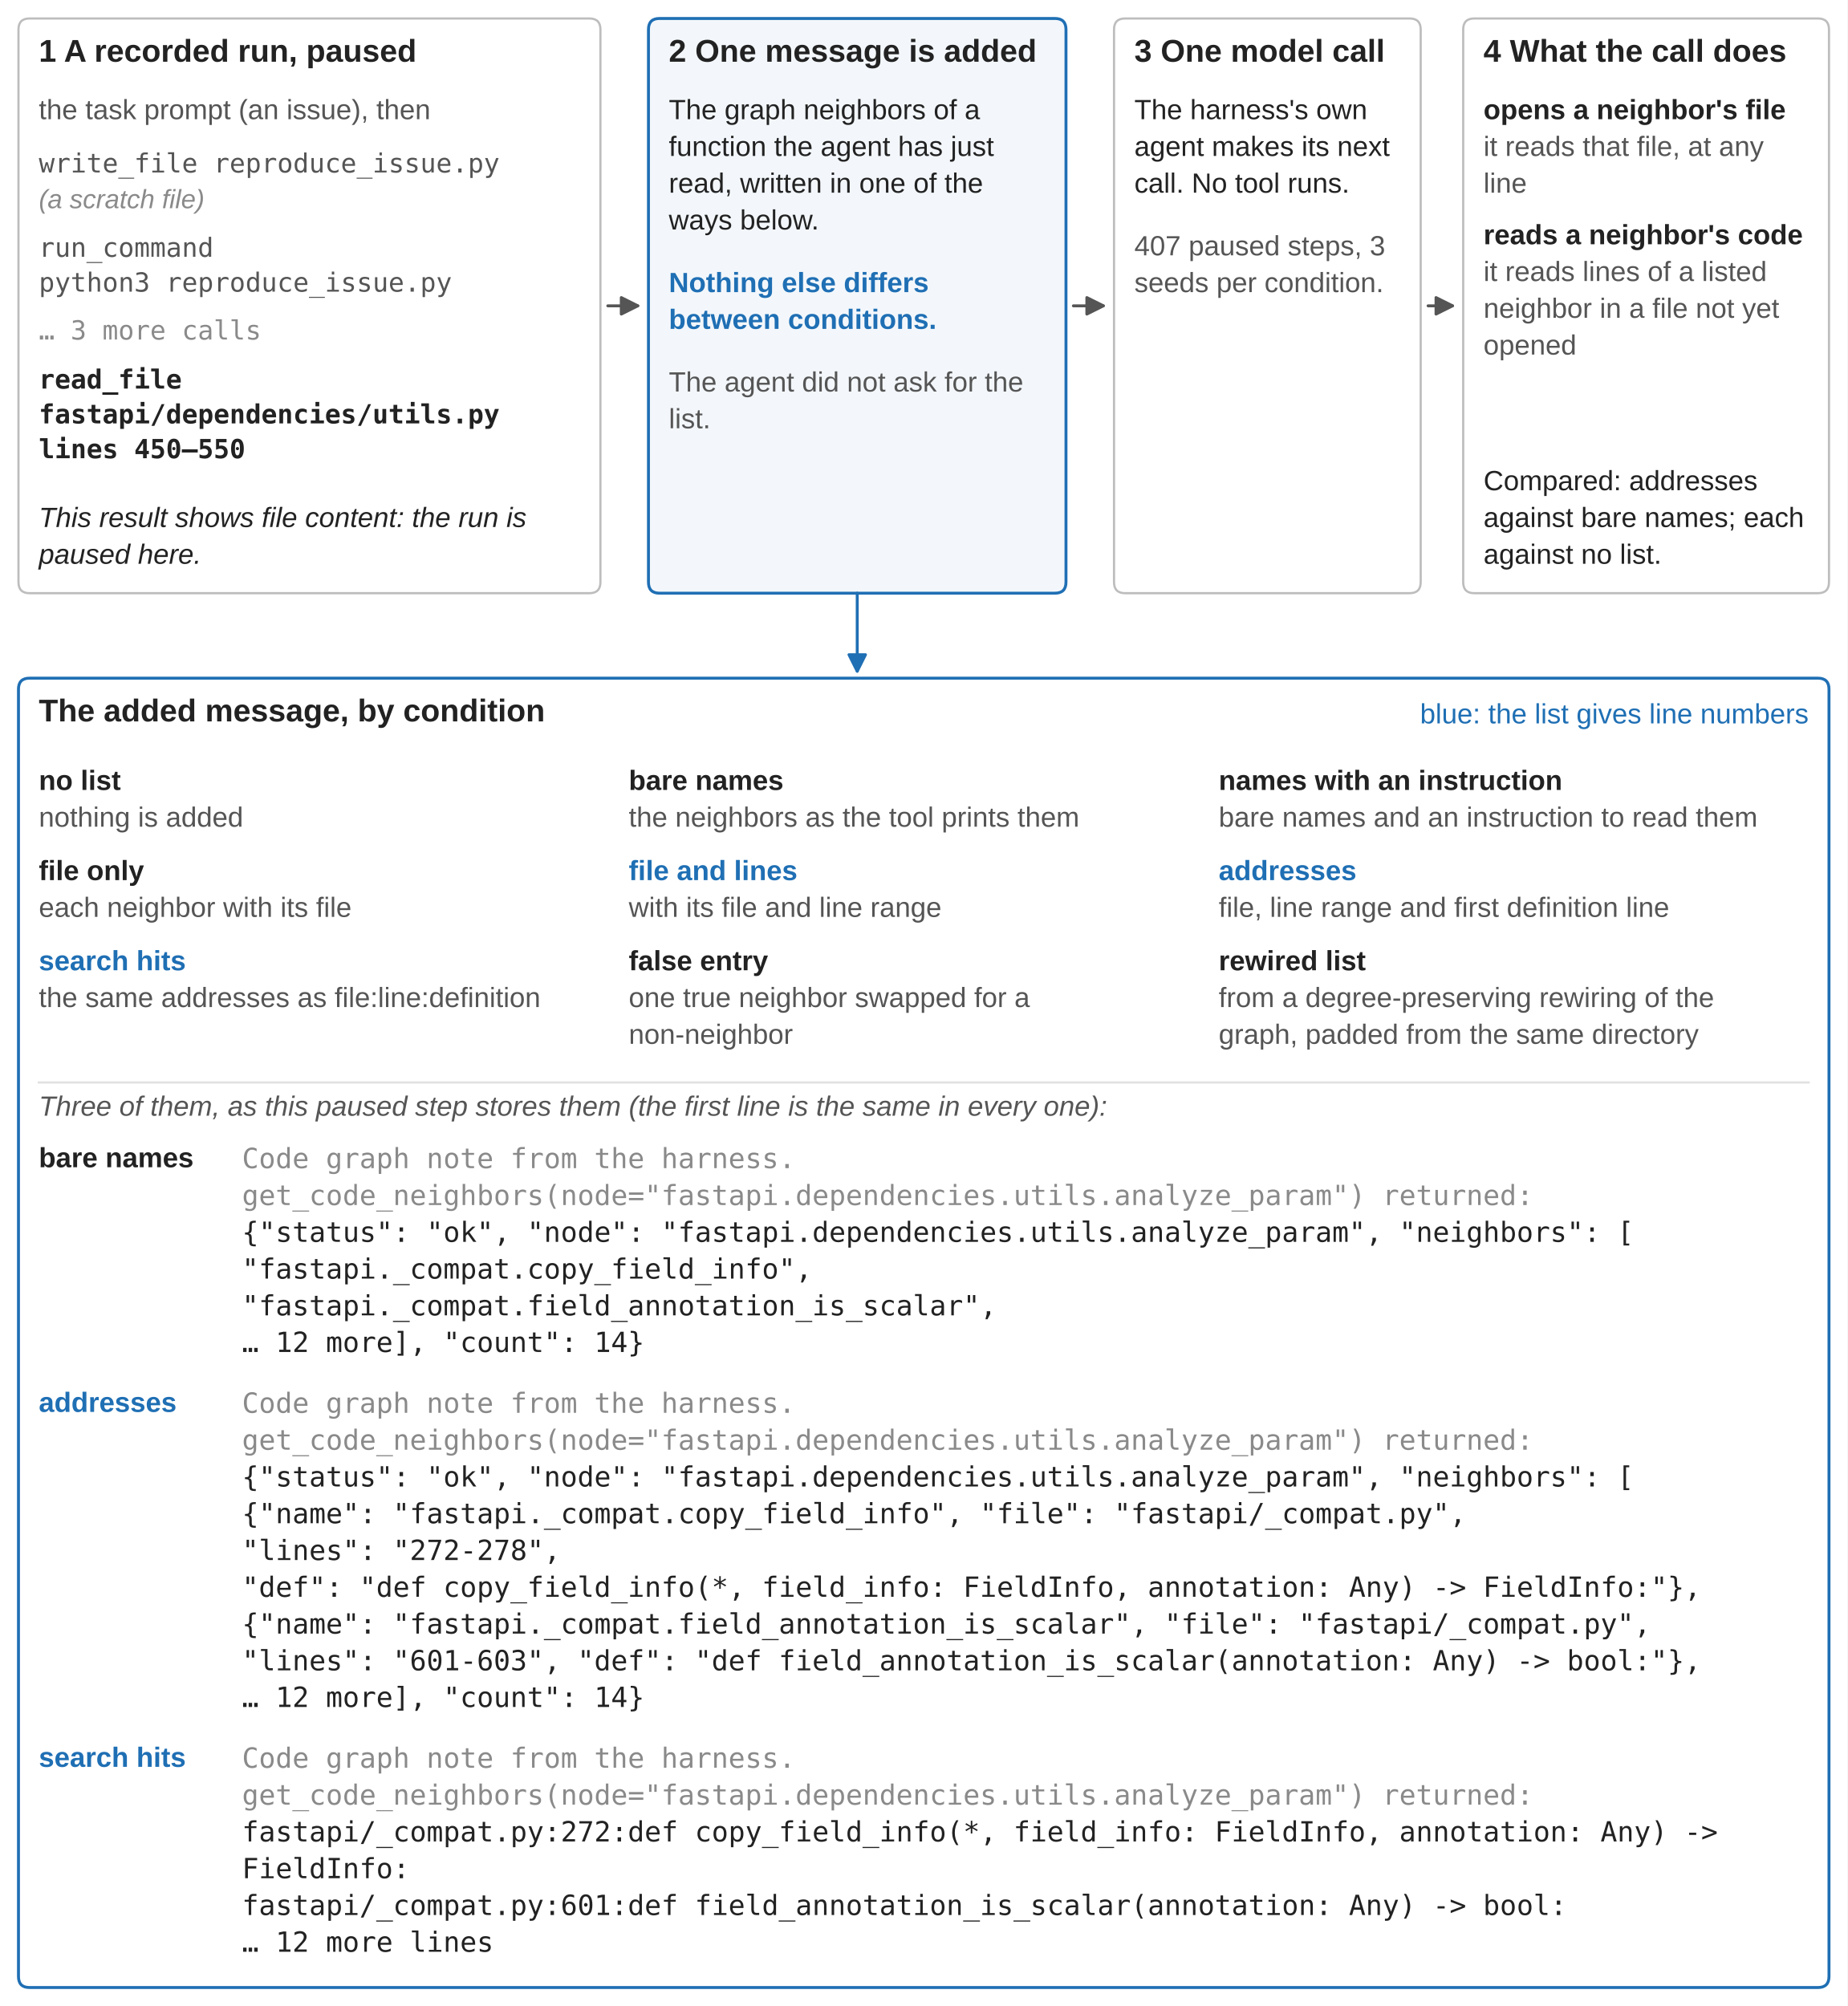
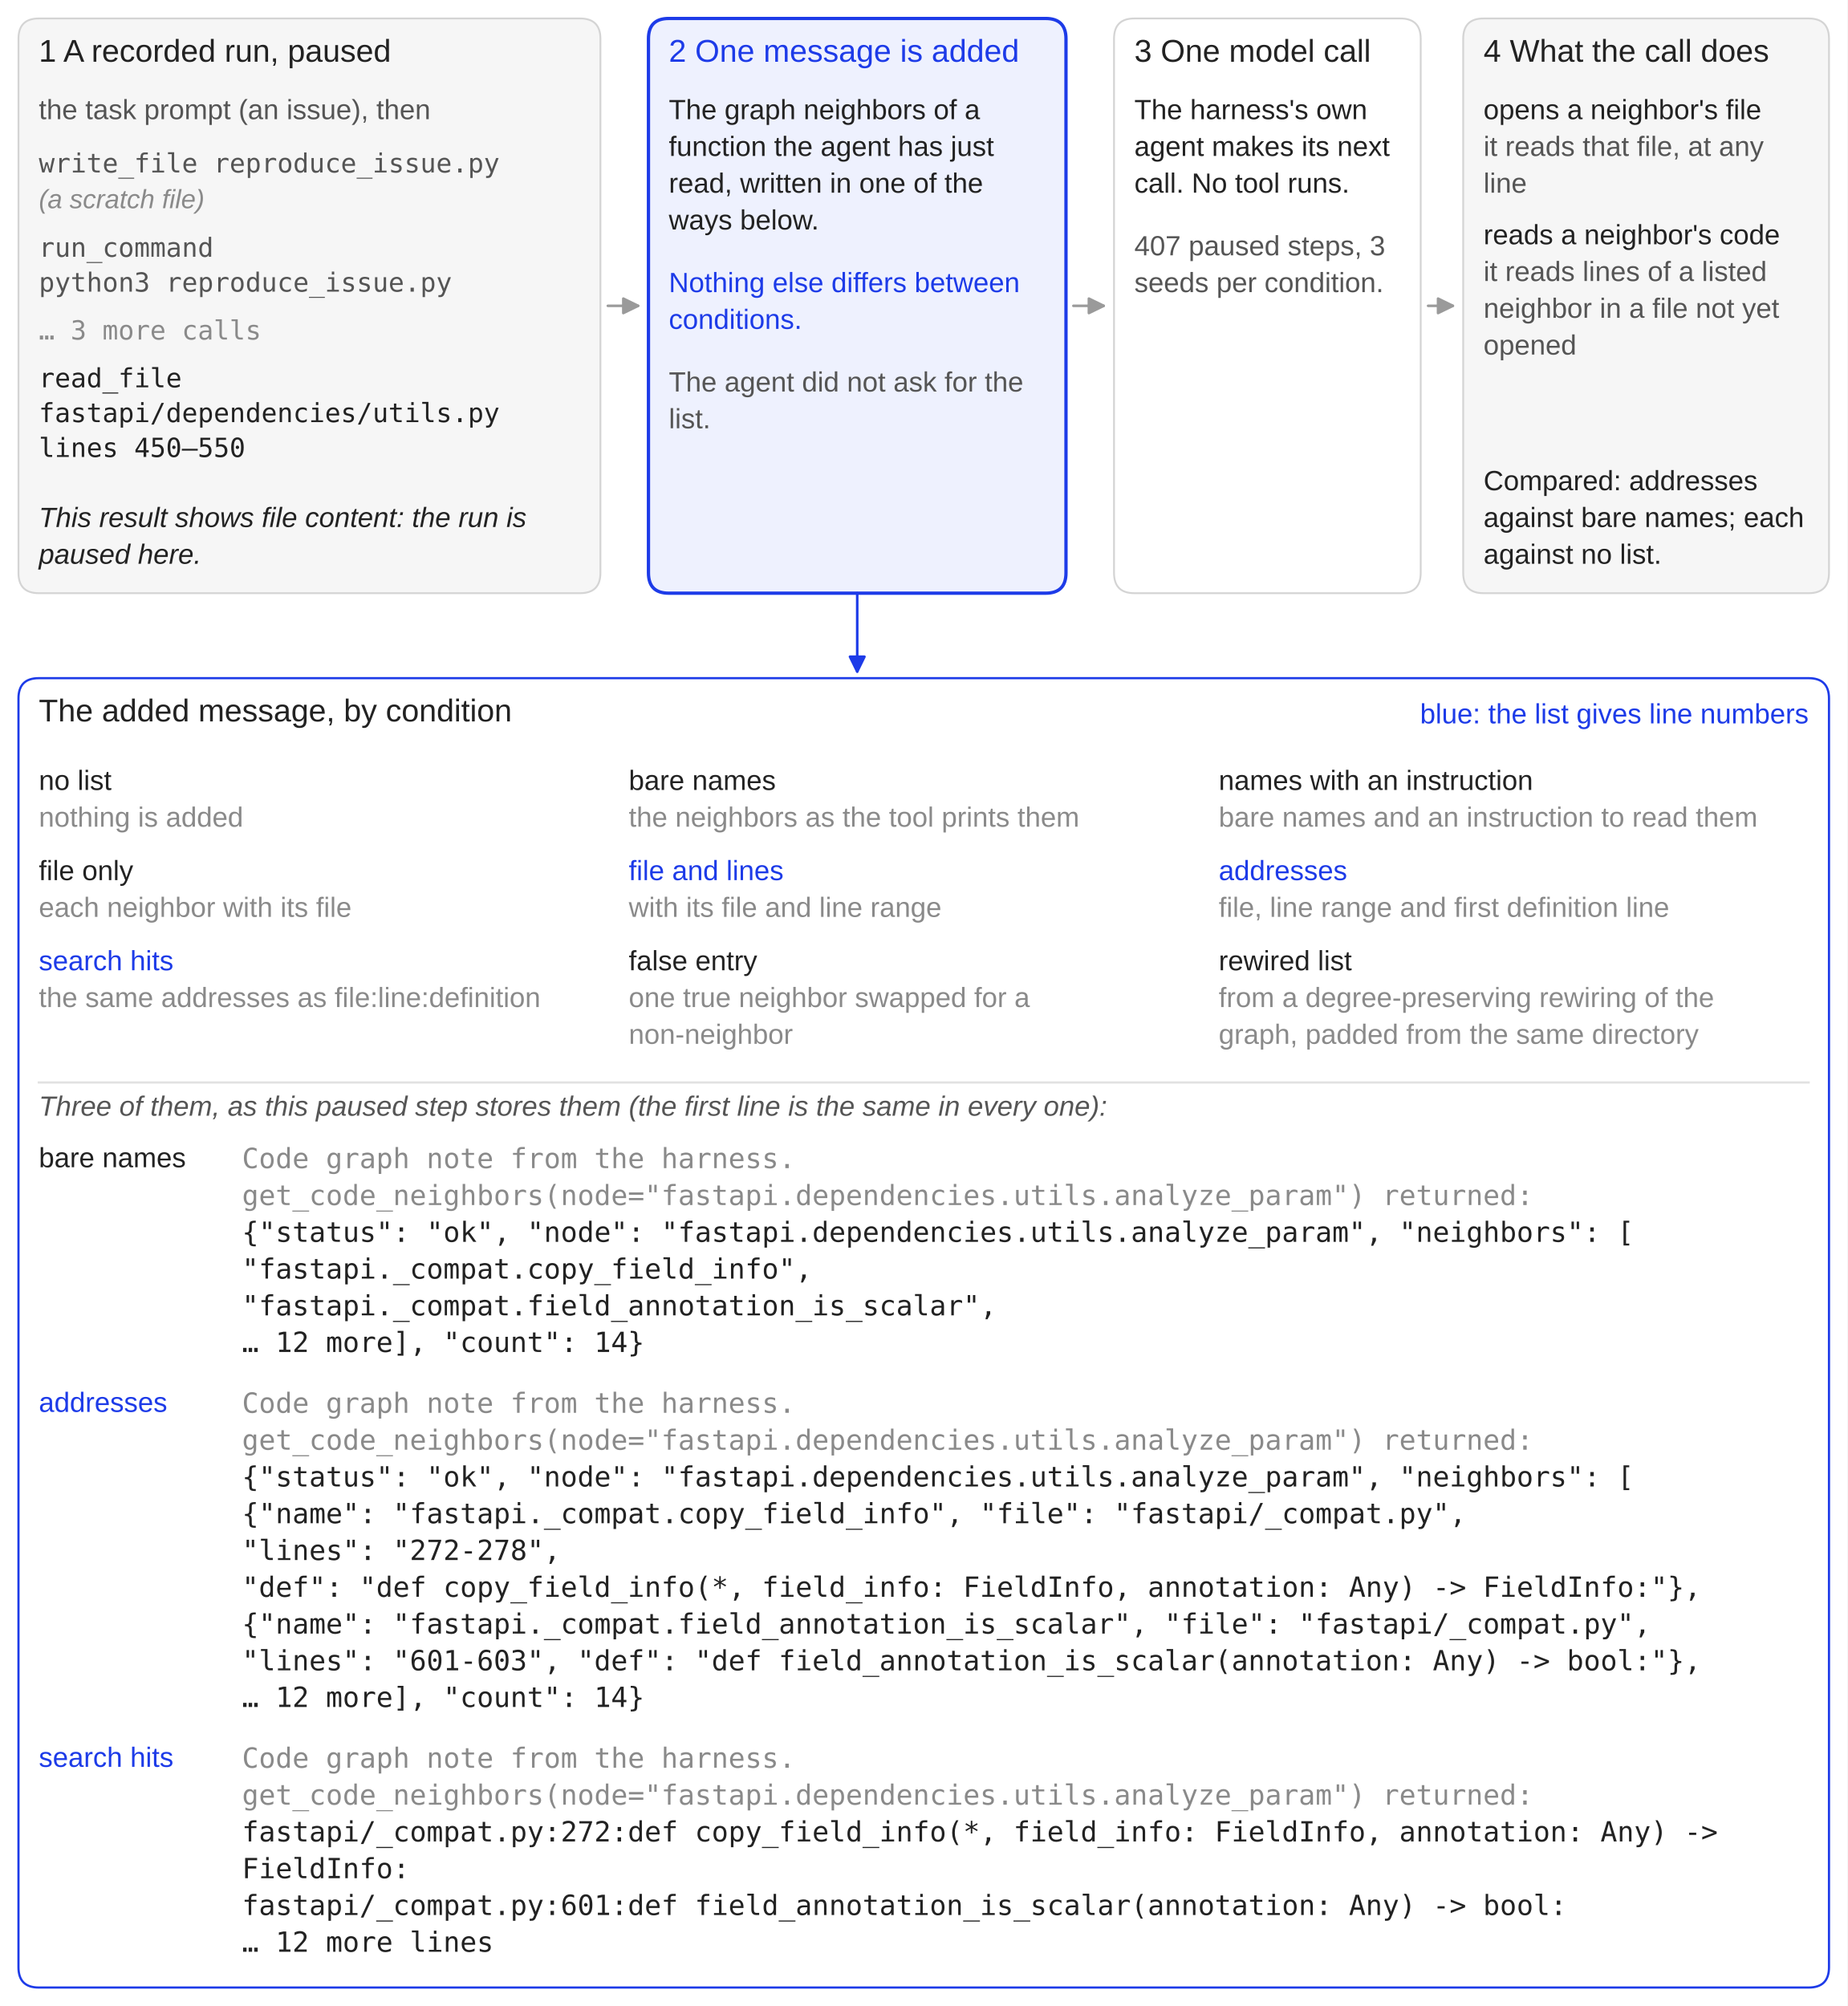
<svg xmlns="http://www.w3.org/2000/svg" width="504pt" height="547.272pt" viewBox="0 0 504 547.272" version="1.1">
  <defs>
    <style type="text/css">*{stroke-linejoin: round; stroke-linecap: butt}</style>
  </defs>
  <g id="figure_1">
    <g id="patch_1">
      <path d="M 0 547.272  L 504 547.272  L 504 0  L 0 0  z " style="fill: #ffffff" />
    </g>
    <g id="axes_1">
      <g id="patch_2">
-         <path d="M 8.064 161.832  L 160.776 161.832  Q 163.8 161.832 163.8 158.808  L 163.8 8.064  Q 163.8 5.04 160.776 5.04  L 8.064 5.04  Q 5.04 5.04 5.04 8.064  L 5.04 158.808  Q 5.04 161.832 8.064 161.832  z " clip-path="url(#p4cc545b911)" style="fill: #ffffff; stroke: #bdbdbd; stroke-width: 0.6; stroke-linejoin: miter" />
+         <path d="M 10.584 161.832  L 158.256 161.832  Q 163.8 161.832 163.8 156.288  L 163.8 10.584  Q 163.8 5.04 158.256 5.04  L 10.584 5.04  Q 5.04 5.04 5.04 10.584  L 5.04 156.288  Q 5.04 161.832 10.584 161.832  z " clip-path="url(#p31cc1e3686)" style="fill: #f6f6f6; stroke: #d4d4d4; stroke-width: 0.5; stroke-linejoin: miter" />
      </g>
      <g id="patch_3">
-         <path d="M 179.928 161.832  L 287.784 161.832  Q 290.808 161.832 290.808 158.808  L 290.808 8.064  Q 290.808 5.04 287.784 5.04  L 179.928 5.04  Q 176.904 5.04 176.904 8.064  L 176.904 158.808  Q 176.904 161.832 179.928 161.832  z " clip-path="url(#p4cc545b911)" style="fill: #f3f7fb; stroke: #1f6fb4; stroke-width: 0.8; stroke-linejoin: miter" />
+         <path d="M 182.448 161.832  L 285.264 161.832  Q 290.808 161.832 290.808 156.288  L 290.808 10.584  Q 290.808 5.04 285.264 5.04  L 182.448 5.04  Q 176.904 5.04 176.904 10.584  L 176.904 156.288  Q 176.904 161.832 182.448 161.832  z " clip-path="url(#p31cc1e3686)" style="fill: #eef1fe; stroke: #1d3be8; stroke-width: 0.9; stroke-linejoin: miter" />
      </g>
      <g id="patch_4">
-         <path d="M 306.936 161.832  L 384.552 161.832  Q 387.576 161.832 387.576 158.808  L 387.576 8.064  Q 387.576 5.04 384.552 5.04  L 306.936 5.04  Q 303.912 5.04 303.912 8.064  L 303.912 158.808  Q 303.912 161.832 306.936 161.832  z " clip-path="url(#p4cc545b911)" style="fill: #ffffff; stroke: #bdbdbd; stroke-width: 0.6; stroke-linejoin: miter" />
+         <path d="M 309.456 161.832  L 382.032 161.832  Q 387.576 161.832 387.576 156.288  L 387.576 10.584  Q 387.576 5.04 382.032 5.04  L 309.456 5.04  Q 303.912 5.04 303.912 10.584  L 303.912 156.288  Q 303.912 161.832 309.456 161.832  z " clip-path="url(#p31cc1e3686)" style="fill: #ffffff; stroke: #d4d4d4; stroke-width: 0.5; stroke-linejoin: miter" />
      </g>
      <g id="patch_5">
-         <path d="M 402.192 161.832  L 495.936 161.832  Q 498.96 161.832 498.96 158.808  L 498.96 8.064  Q 498.96 5.04 495.936 5.04  L 402.192 5.04  Q 399.168 5.04 399.168 8.064  L 399.168 158.808  Q 399.168 161.832 402.192 161.832  z " clip-path="url(#p4cc545b911)" style="fill: #ffffff; stroke: #bdbdbd; stroke-width: 0.6; stroke-linejoin: miter" />
+         <path d="M 404.712 161.832  L 493.416 161.832  Q 498.96 161.832 498.96 156.288  L 498.96 10.584  Q 498.96 5.04 493.416 5.04  L 404.712 5.04  Q 399.168 5.04 399.168 10.584  L 399.168 156.288  Q 399.168 161.832 404.712 161.832  z " clip-path="url(#p31cc1e3686)" style="fill: #f6f6f6; stroke: #d4d4d4; stroke-width: 0.5; stroke-linejoin: miter" />
      </g>
      <g id="patch_6">
-         <path d="M 8.064 542.232  L 495.936 542.232  Q 498.96 542.232 498.96 539.208  L 498.96 188.04  Q 498.96 185.016 495.936 185.016  L 8.064 185.016  Q 5.04 185.016 5.04 188.04  L 5.04 539.208  Q 5.04 542.232 8.064 542.232  z " clip-path="url(#p4cc545b911)" style="fill: #ffffff; stroke: #1f6fb4; stroke-width: 0.8; stroke-linejoin: miter" />
+         <path d="M 10.584 542.232  L 493.416 542.232  Q 498.96 542.232 498.96 536.688  L 498.96 190.56  Q 498.96 185.016 493.416 185.016  L 10.584 185.016  Q 5.04 185.016 5.04 190.56  L 5.04 536.688  Q 5.04 542.232 10.584 542.232  z " clip-path="url(#p31cc1e3686)" style="fill: #ffffff; stroke: #1d3be8; stroke-width: 0.6; stroke-linejoin: miter" />
      </g>
      <g id="line2d_1">
-         <path d="M 10.584 295.32  L 493.416 295.32  " clip-path="url(#p4cc545b911)" style="fill: none; stroke: #e1e1e1; stroke-width: 0.6; stroke-linecap: square" />
+         <path d="M 10.584 295.32  L 493.416 295.32  " clip-path="url(#p31cc1e3686)" style="fill: none; stroke: #e1e1e1; stroke-width: 0.6; stroke-linecap: square" />
      </g>
      <g id="text_1">
-         <text style="font-weight: 700; font-size: 8.6px; font-family: 'Arial', 'Helvetica', 'DejaVu Sans', sans-serif; text-anchor: start; fill: #222222" x="10.584" y="16.845" transform="rotate(-0 10.584 16.84503)">1  A recorded run, paused</text>
+         <text style="font-size: 8.6px; font-family: 'Arial', 'Helvetica', 'DejaVu Sans', sans-serif; text-anchor: start; fill: #222222" x="10.584" y="16.845" transform="rotate(-0 10.584 16.84503)">1  A recorded run, paused</text>
      </g>
      <g id="text_2">
        <text style="font-size: 7.6px; font-family: 'Arial', 'Helvetica', 'DejaVu Sans', sans-serif; text-anchor: start; fill: #555555" x="10.584" y="32.509" transform="rotate(-0 10.584 32.50901)">the task prompt (an issue), then</text>
      </g>
      <g id="text_3">
        <text style="font-size: 7.2px; font-family: 'DejaVu Sans Mono'; text-anchor: start; fill: #555555" x="10.584" y="47.053" transform="rotate(-0 10.584 47.05313)">write_file reproduce_issue.py</text>
      </g>
      <g id="text_4">
        <text style="font-style: italic; font-size: 7.2px; font-family: 'Arial', 'Helvetica', 'DejaVu Sans', sans-serif; text-anchor: start; fill: #8a8a8a" x="10.584" y="56.794" transform="rotate(-0 10.584 56.7938)">    (a scratch file)</text>
      </g>
      <g id="text_5">
        <text style="font-size: 7.2px; font-family: 'DejaVu Sans Mono'; text-anchor: start; fill: #555555" x="10.584" y="70.055" transform="rotate(-0 10.584 70.05487)">run_command</text>
      </g>
      <g id="text_6">
        <text style="font-size: 7.2px; font-family: 'DejaVu Sans Mono'; text-anchor: start; fill: #555555" x="10.584" y="79.559" transform="rotate(-0 10.584 79.55888)">  python3 reproduce_issue.py</text>
      </g>
      <g id="text_7">
        <text style="font-size: 7.2px; font-family: 'DejaVu Sans Mono'; text-anchor: start; fill: #8a8a8a" x="10.584" y="92.629" transform="rotate(-0 10.584 92.62913)">… 3 more calls</text>
      </g>
      <g id="text_8">
-         <text style="font-weight: 700; font-size: 7.2px; font-family: 'DejaVu Sans Mono'; text-anchor: start; fill: #222222" x="10.584" y="106.005" transform="rotate(-0 10.584 106.0054)">read_file</text>
+         <text style="font-size: 7.2px; font-family: 'DejaVu Sans Mono'; text-anchor: start; fill: #222222" x="10.584" y="105.661" transform="rotate(-0 10.584 105.6611)">read_file</text>
      </g>
      <g id="text_9">
-         <text style="font-weight: 700; font-size: 7.2px; font-family: 'DejaVu Sans Mono'; text-anchor: start; fill: #222222" x="10.584" y="115.509" transform="rotate(-0 10.584 115.5094)">  fastapi/dependencies/utils.py</text>
+         <text style="font-size: 7.2px; font-family: 'DejaVu Sans Mono'; text-anchor: start; fill: #222222" x="10.584" y="115.165" transform="rotate(-0 10.584 115.1651)">  fastapi/dependencies/utils.py</text>
      </g>
      <g id="text_10">
-         <text style="font-weight: 700; font-size: 7.2px; font-family: 'DejaVu Sans Mono'; text-anchor: start; fill: #222222" x="10.584" y="125.013" transform="rotate(-0 10.584 125.0134)">  lines 450–550</text>
+         <text style="font-size: 7.2px; font-family: 'DejaVu Sans Mono'; text-anchor: start; fill: #222222" x="10.584" y="124.669" transform="rotate(-0 10.584 124.6691)">  lines 450–550</text>
      </g>
      <g id="text_11">
        <text style="font-style: italic; font-size: 7.6px; font-family: 'Arial', 'Helvetica', 'DejaVu Sans', sans-serif; text-anchor: start; fill: #222222" x="10.584" y="143.773" transform="rotate(-0 10.584 143.773)">This result shows file content: the run is</text>
      </g>
      <g id="text_12">
        <text style="font-style: italic; font-size: 7.6px; font-family: 'Arial', 'Helvetica', 'DejaVu Sans', sans-serif; text-anchor: start; fill: #222222" x="10.584" y="153.805" transform="rotate(-0 10.584 153.805)">paused here.</text>
      </g>
      <g id="text_13">
-         <text style="font-weight: 700; font-size: 8.6px; font-family: 'Arial', 'Helvetica', 'DejaVu Sans', sans-serif; text-anchor: start; fill: #222222" x="182.448" y="16.845" transform="rotate(-0 182.448 16.84503)">2  One message is added</text>
+         <text style="font-size: 8.6px; font-family: 'Arial', 'Helvetica', 'DejaVu Sans', sans-serif; text-anchor: start; fill: #1d3be8" x="182.448" y="16.85" transform="rotate(-0 182.448 16.84991)">2  One message is added</text>
      </g>
      <g id="text_14">
        <text style="font-size: 7.6px; font-family: 'Arial', 'Helvetica', 'DejaVu Sans', sans-serif; text-anchor: start; fill: #222222" x="182.448" y="32.509" transform="rotate(-0 182.448 32.50901)">The graph neighbors of a</text>
      </g>
      <g id="text_15">
        <text style="font-size: 7.6px; font-family: 'Arial', 'Helvetica', 'DejaVu Sans', sans-serif; text-anchor: start; fill: #222222" x="182.448" y="42.541" transform="rotate(-0 182.448 42.54101)">function the agent has just</text>
      </g>
      <g id="text_16">
        <text style="font-size: 7.6px; font-family: 'Arial', 'Helvetica', 'DejaVu Sans', sans-serif; text-anchor: start; fill: #222222" x="182.448" y="52.573" transform="rotate(-0 182.448 52.57301)">read, written in one of the</text>
      </g>
      <g id="text_17">
        <text style="font-size: 7.6px; font-family: 'Arial', 'Helvetica', 'DejaVu Sans', sans-serif; text-anchor: start; fill: #222222" x="182.448" y="62.605" transform="rotate(-0 182.448 62.60501)">ways below.</text>
      </g>
      <g id="text_18">
-         <text style="font-weight: 700; font-size: 7.6px; font-family: 'Arial', 'Helvetica', 'DejaVu Sans', sans-serif; text-anchor: start; fill: #1f6fb4" x="182.448" y="79.693" transform="rotate(-0 182.448 79.69301)">Nothing else differs</text>
+         <text style="font-size: 7.6px; font-family: 'Arial', 'Helvetica', 'DejaVu Sans', sans-serif; text-anchor: start; fill: #1d3be8" x="182.448" y="79.693" transform="rotate(-0 182.448 79.69301)">Nothing else differs between</text>
      </g>
      <g id="text_19">
-         <text style="font-weight: 700; font-size: 7.6px; font-family: 'Arial', 'Helvetica', 'DejaVu Sans', sans-serif; text-anchor: start; fill: #1f6fb4" x="182.448" y="89.725" transform="rotate(-0 182.448 89.72501)">between conditions.</text>
+         <text style="font-size: 7.6px; font-family: 'Arial', 'Helvetica', 'DejaVu Sans', sans-serif; text-anchor: start; fill: #1d3be8" x="182.448" y="89.725" transform="rotate(-0 182.448 89.72501)">conditions.</text>
      </g>
      <g id="text_20">
        <text style="font-size: 7.6px; font-family: 'Arial', 'Helvetica', 'DejaVu Sans', sans-serif; text-anchor: start; fill: #555555" x="182.448" y="106.813" transform="rotate(-0 182.448 106.813)">The agent did not ask for the</text>
      </g>
      <g id="text_21">
        <text style="font-size: 7.6px; font-family: 'Arial', 'Helvetica', 'DejaVu Sans', sans-serif; text-anchor: start; fill: #555555" x="182.448" y="116.845" transform="rotate(-0 182.448 116.845)">list.</text>
      </g>
      <g id="text_22">
-         <text style="font-weight: 700; font-size: 8.6px; font-family: 'Arial', 'Helvetica', 'DejaVu Sans', sans-serif; text-anchor: start; fill: #222222" x="309.456" y="16.845" transform="rotate(-0 309.456 16.84503)">3  One model call</text>
+         <text style="font-size: 8.6px; font-family: 'Arial', 'Helvetica', 'DejaVu Sans', sans-serif; text-anchor: start; fill: #222222" x="309.456" y="16.85" transform="rotate(-0 309.456 16.84991)">3  One model call</text>
      </g>
      <g id="text_23">
        <text style="font-size: 7.6px; font-family: 'Arial', 'Helvetica', 'DejaVu Sans', sans-serif; text-anchor: start; fill: #222222" x="309.456" y="32.509" transform="rotate(-0 309.456 32.50901)">The harness's own</text>
      </g>
      <g id="text_24">
        <text style="font-size: 7.6px; font-family: 'Arial', 'Helvetica', 'DejaVu Sans', sans-serif; text-anchor: start; fill: #222222" x="309.456" y="42.541" transform="rotate(-0 309.456 42.54101)">agent makes its next</text>
      </g>
      <g id="text_25">
        <text style="font-size: 7.6px; font-family: 'Arial', 'Helvetica', 'DejaVu Sans', sans-serif; text-anchor: start; fill: #222222" x="309.456" y="52.573" transform="rotate(-0 309.456 52.57301)">call. No tool runs.</text>
      </g>
      <g id="text_26">
        <text style="font-size: 7.6px; font-family: 'Arial', 'Helvetica', 'DejaVu Sans', sans-serif; text-anchor: start; fill: #555555" x="309.456" y="69.661" transform="rotate(-0 309.456 69.66101)">407 paused steps, 3</text>
      </g>
      <g id="text_27">
        <text style="font-size: 7.6px; font-family: 'Arial', 'Helvetica', 'DejaVu Sans', sans-serif; text-anchor: start; fill: #555555" x="309.456" y="79.693" transform="rotate(-0 309.456 79.69301)">seeds per condition.</text>
      </g>
      <g id="text_28">
-         <text style="font-weight: 700; font-size: 8.6px; font-family: 'Arial', 'Helvetica', 'DejaVu Sans', sans-serif; text-anchor: start; fill: #222222" x="404.712" y="16.845" transform="rotate(-0 404.712 16.84503)">4  What the call does</text>
+         <text style="font-size: 8.6px; font-family: 'Arial', 'Helvetica', 'DejaVu Sans', sans-serif; text-anchor: start; fill: #222222" x="404.712" y="16.845" transform="rotate(-0 404.712 16.84503)">4  What the call does</text>
      </g>
      <g id="text_29">
-         <text style="font-weight: 700; font-size: 7.6px; font-family: 'Arial', 'Helvetica', 'DejaVu Sans', sans-serif; text-anchor: start; fill: #222222" x="404.712" y="32.509" transform="rotate(-0 404.712 32.50901)">opens a neighbor's file</text>
+         <text style="font-size: 7.6px; font-family: 'Arial', 'Helvetica', 'DejaVu Sans', sans-serif; text-anchor: start; fill: #222222" x="404.712" y="32.509" transform="rotate(-0 404.712 32.50901)">opens a neighbor's file</text>
      </g>
      <g id="text_30">
        <text style="font-size: 7.6px; font-family: 'Arial', 'Helvetica', 'DejaVu Sans', sans-serif; text-anchor: start; fill: #555555" x="404.712" y="42.541" transform="rotate(-0 404.712 42.54101)">it reads that file, at any</text>
      </g>
      <g id="text_31">
        <text style="font-size: 7.6px; font-family: 'Arial', 'Helvetica', 'DejaVu Sans', sans-serif; text-anchor: start; fill: #555555" x="404.712" y="52.573" transform="rotate(-0 404.712 52.57301)">line</text>
      </g>
      <g id="text_32">
-         <text style="font-weight: 700; font-size: 7.6px; font-family: 'Arial', 'Helvetica', 'DejaVu Sans', sans-serif; text-anchor: start; fill: #222222" x="404.712" y="66.637" transform="rotate(-0 404.712 66.63701)">reads a neighbor's code</text>
+         <text style="font-size: 7.6px; font-family: 'Arial', 'Helvetica', 'DejaVu Sans', sans-serif; text-anchor: start; fill: #222222" x="404.712" y="66.637" transform="rotate(-0 404.712 66.63701)">reads a neighbor's code</text>
      </g>
      <g id="text_33">
        <text style="font-size: 7.6px; font-family: 'Arial', 'Helvetica', 'DejaVu Sans', sans-serif; text-anchor: start; fill: #555555" x="404.712" y="76.669" transform="rotate(-0 404.712 76.66901)">it reads lines of a listed</text>
      </g>
      <g id="text_34">
        <text style="font-size: 7.6px; font-family: 'Arial', 'Helvetica', 'DejaVu Sans', sans-serif; text-anchor: start; fill: #555555" x="404.712" y="86.701" transform="rotate(-0 404.712 86.70101)">neighbor in a file not yet</text>
      </g>
      <g id="text_35">
        <text style="font-size: 7.6px; font-family: 'Arial', 'Helvetica', 'DejaVu Sans', sans-serif; text-anchor: start; fill: #555555" x="404.712" y="96.733" transform="rotate(-0 404.712 96.73301)">opened</text>
      </g>
      <g id="text_36">
        <text style="font-size: 7.6px; font-family: 'Arial', 'Helvetica', 'DejaVu Sans', sans-serif; text-anchor: start; fill: #222222" x="404.712" y="133.741" transform="rotate(-0 404.712 133.741)">Compared: addresses</text>
      </g>
      <g id="text_37">
        <text style="font-size: 7.6px; font-family: 'Arial', 'Helvetica', 'DejaVu Sans', sans-serif; text-anchor: start; fill: #222222" x="404.712" y="143.773" transform="rotate(-0 404.712 143.773)">against bare names; each</text>
      </g>
      <g id="text_38">
        <text style="font-size: 7.6px; font-family: 'Arial', 'Helvetica', 'DejaVu Sans', sans-serif; text-anchor: start; fill: #222222" x="404.712" y="153.805" transform="rotate(-0 404.712 153.805)">against no list.</text>
      </g>
      <g id="patch_7">
-         <path d="M 165.816 83.436  Q 170.352 83.436 173.994 83.436  " style="fill: none; stroke: #555555; stroke-width: 0.8; stroke-linecap: round" />
-         <path d="M 169.494 81.186  L 173.994 83.436  L 169.494 85.686  z " style="fill: #555555; stroke: #555555; stroke-width: 0.8; stroke-linecap: round" />
+         <path d="M 165.816 83.436  Q 170.352 83.436 174.091 83.436  " style="fill: none; stroke: #9a9a9a; stroke-width: 0.7; stroke-linecap: round" />
+         <path d="M 170.041 81.456  L 174.091 83.436  L 170.041 85.416  z " style="fill: #9a9a9a; stroke: #9a9a9a; stroke-width: 0.7; stroke-linecap: round" />
      </g>
      <g id="patch_8">
-         <path d="M 292.824 83.436  Q 297.36 83.436 301.002 83.436  " style="fill: none; stroke: #555555; stroke-width: 0.8; stroke-linecap: round" />
-         <path d="M 296.502 81.186  L 301.002 83.436  L 296.502 85.686  z " style="fill: #555555; stroke: #555555; stroke-width: 0.8; stroke-linecap: round" />
+         <path d="M 292.824 83.436  Q 297.36 83.436 301.099 83.436  " style="fill: none; stroke: #9a9a9a; stroke-width: 0.7; stroke-linecap: round" />
+         <path d="M 297.049 81.456  L 301.099 83.436  L 297.049 85.416  z " style="fill: #9a9a9a; stroke: #9a9a9a; stroke-width: 0.7; stroke-linecap: round" />
      </g>
      <g id="patch_9">
-         <path d="M 389.592 83.436  Q 393.372 83.436 396.258 83.436  " style="fill: none; stroke: #555555; stroke-width: 0.8; stroke-linecap: round" />
-         <path d="M 391.758 81.186  L 396.258 83.436  L 391.758 85.686  z " style="fill: #555555; stroke: #555555; stroke-width: 0.8; stroke-linecap: round" />
+         <path d="M 389.592 83.436  Q 393.372 83.436 396.355 83.436  " style="fill: none; stroke: #9a9a9a; stroke-width: 0.7; stroke-linecap: round" />
+         <path d="M 392.305 81.456  L 396.355 83.436  L 392.305 85.416  z " style="fill: #9a9a9a; stroke: #9a9a9a; stroke-width: 0.7; stroke-linecap: round" />
      </g>
      <g id="patch_10">
-         <path d="M 233.856 161.832  Q 233.856 172.92 233.856 183.114  " style="fill: none; stroke: #1f6fb4; stroke-width: 0.8; stroke-linecap: round" />
-         <path d="M 236.106 178.614  L 233.856 183.114  L 231.606 178.614  z " style="fill: #1f6fb4; stroke: #1f6fb4; stroke-width: 0.8; stroke-linecap: round" />
+         <path d="M 233.856 161.832  Q 233.856 172.92 233.856 183.211  " style="fill: none; stroke: #1d3be8; stroke-width: 0.7; stroke-linecap: round" />
+         <path d="M 235.836 179.161  L 233.856 183.211  L 231.876 179.161  z " style="fill: #1d3be8; stroke: #1d3be8; stroke-width: 0.7; stroke-linecap: round" />
      </g>
      <g id="text_39">
-         <text style="font-weight: 700; font-size: 8.6px; font-family: 'Arial', 'Helvetica', 'DejaVu Sans', sans-serif; text-anchor: start; fill: #222222" x="10.584" y="196.821" transform="rotate(-0 10.584 196.821)">The added message, by condition</text>
+         <text style="font-size: 8.6px; font-family: 'Arial', 'Helvetica', 'DejaVu Sans', sans-serif; text-anchor: start; fill: #222222" x="10.584" y="196.821" transform="rotate(-0 10.584 196.821)">The added message, by condition</text>
      </g>
      <g id="text_40">
-         <text style="font-size: 7.6px; font-family: 'Arial', 'Helvetica', 'DejaVu Sans', sans-serif; text-anchor: end; fill: #1f6fb4" x="493.416" y="197.353" transform="rotate(-0 493.416 197.353)">blue: the list gives line numbers</text>
+         <text style="font-size: 7.6px; font-family: 'Arial', 'Helvetica', 'DejaVu Sans', sans-serif; text-anchor: end; fill: #1d3be8" x="493.416" y="197.353" transform="rotate(-0 493.416 197.353)">blue: the list gives line numbers</text>
      </g>
      <g id="text_41">
-         <text style="font-weight: 700; font-size: 7.6px; font-family: 'Arial', 'Helvetica', 'DejaVu Sans', sans-serif; text-anchor: start; fill: #222222" x="10.584" y="215.509" transform="rotate(-0 10.584 215.509)">no list</text>
+         <text style="font-size: 7.6px; font-family: 'Arial', 'Helvetica', 'DejaVu Sans', sans-serif; text-anchor: start; fill: #222222" x="10.584" y="215.509" transform="rotate(-0 10.584 215.509)">no list</text>
      </g>
      <g id="text_42">
-         <text style="font-size: 7.6px; font-family: 'Arial', 'Helvetica', 'DejaVu Sans', sans-serif; text-anchor: start; fill: #555555" x="10.584" y="225.541" transform="rotate(-0 10.584 225.541)">nothing is added</text>
+         <text style="font-size: 7.6px; font-family: 'Arial', 'Helvetica', 'DejaVu Sans', sans-serif; text-anchor: start; fill: #8a8a8a" x="10.584" y="225.541" transform="rotate(-0 10.584 225.541)">nothing is added</text>
      </g>
      <g id="text_43">
-         <text style="font-weight: 700; font-size: 7.6px; font-family: 'Arial', 'Helvetica', 'DejaVu Sans', sans-serif; text-anchor: start; fill: #222222" x="171.528" y="215.509" transform="rotate(-0 171.528 215.509)">bare names</text>
+         <text style="font-size: 7.6px; font-family: 'Arial', 'Helvetica', 'DejaVu Sans', sans-serif; text-anchor: start; fill: #222222" x="171.528" y="215.509" transform="rotate(-0 171.528 215.509)">bare names</text>
      </g>
      <g id="text_44">
-         <text style="font-size: 7.6px; font-family: 'Arial', 'Helvetica', 'DejaVu Sans', sans-serif; text-anchor: start; fill: #555555" x="171.528" y="225.541" transform="rotate(-0 171.528 225.541)">the neighbors as the tool prints them</text>
+         <text style="font-size: 7.6px; font-family: 'Arial', 'Helvetica', 'DejaVu Sans', sans-serif; text-anchor: start; fill: #8a8a8a" x="171.528" y="225.541" transform="rotate(-0 171.528 225.541)">the neighbors as the tool prints them</text>
      </g>
      <g id="text_45">
-         <text style="font-weight: 700; font-size: 7.6px; font-family: 'Arial', 'Helvetica', 'DejaVu Sans', sans-serif; text-anchor: start; fill: #222222" x="332.472" y="215.509" transform="rotate(-0 332.472 215.509)">names with an instruction</text>
+         <text style="font-size: 7.6px; font-family: 'Arial', 'Helvetica', 'DejaVu Sans', sans-serif; text-anchor: start; fill: #222222" x="332.472" y="215.509" transform="rotate(-0 332.472 215.509)">names with an instruction</text>
      </g>
      <g id="text_46">
-         <text style="font-size: 7.6px; font-family: 'Arial', 'Helvetica', 'DejaVu Sans', sans-serif; text-anchor: start; fill: #555555" x="332.472" y="225.541" transform="rotate(-0 332.472 225.541)">bare names and an instruction to read them</text>
+         <text style="font-size: 7.6px; font-family: 'Arial', 'Helvetica', 'DejaVu Sans', sans-serif; text-anchor: start; fill: #8a8a8a" x="332.472" y="225.541" transform="rotate(-0 332.472 225.541)">bare names and an instruction to read them</text>
      </g>
      <g id="text_47">
-         <text style="font-weight: 700; font-size: 7.6px; font-family: 'Arial', 'Helvetica', 'DejaVu Sans', sans-serif; text-anchor: start; fill: #222222" x="10.584" y="240.109" transform="rotate(-0 10.584 240.109)">file only</text>
+         <text style="font-size: 7.6px; font-family: 'Arial', 'Helvetica', 'DejaVu Sans', sans-serif; text-anchor: start; fill: #222222" x="10.584" y="240.109" transform="rotate(-0 10.584 240.109)">file only</text>
      </g>
      <g id="text_48">
-         <text style="font-size: 7.6px; font-family: 'Arial', 'Helvetica', 'DejaVu Sans', sans-serif; text-anchor: start; fill: #555555" x="10.584" y="250.141" transform="rotate(-0 10.584 250.141)">each neighbor with its file</text>
+         <text style="font-size: 7.6px; font-family: 'Arial', 'Helvetica', 'DejaVu Sans', sans-serif; text-anchor: start; fill: #8a8a8a" x="10.584" y="250.141" transform="rotate(-0 10.584 250.141)">each neighbor with its file</text>
      </g>
      <g id="text_49">
-         <text style="font-weight: 700; font-size: 7.6px; font-family: 'Arial', 'Helvetica', 'DejaVu Sans', sans-serif; text-anchor: start; fill: #1f6fb4" x="171.528" y="240.109" transform="rotate(-0 171.528 240.109)">file and lines</text>
+         <text style="font-size: 7.6px; font-family: 'Arial', 'Helvetica', 'DejaVu Sans', sans-serif; text-anchor: start; fill: #1d3be8" x="171.528" y="240.109" transform="rotate(-0 171.528 240.109)">file and lines</text>
      </g>
      <g id="text_50">
-         <text style="font-size: 7.6px; font-family: 'Arial', 'Helvetica', 'DejaVu Sans', sans-serif; text-anchor: start; fill: #555555" x="171.528" y="250.141" transform="rotate(-0 171.528 250.141)">with its file and line range</text>
+         <text style="font-size: 7.6px; font-family: 'Arial', 'Helvetica', 'DejaVu Sans', sans-serif; text-anchor: start; fill: #8a8a8a" x="171.528" y="250.141" transform="rotate(-0 171.528 250.141)">with its file and line range</text>
      </g>
      <g id="text_51">
-         <text style="font-weight: 700; font-size: 7.6px; font-family: 'Arial', 'Helvetica', 'DejaVu Sans', sans-serif; text-anchor: start; fill: #1f6fb4" x="332.472" y="240.109" transform="rotate(-0 332.472 240.109)">addresses</text>
+         <text style="font-size: 7.6px; font-family: 'Arial', 'Helvetica', 'DejaVu Sans', sans-serif; text-anchor: start; fill: #1d3be8" x="332.472" y="240.109" transform="rotate(-0 332.472 240.109)">addresses</text>
      </g>
      <g id="text_52">
-         <text style="font-size: 7.6px; font-family: 'Arial', 'Helvetica', 'DejaVu Sans', sans-serif; text-anchor: start; fill: #555555" x="332.472" y="250.141" transform="rotate(-0 332.472 250.141)">file, line range and first definition line</text>
+         <text style="font-size: 7.6px; font-family: 'Arial', 'Helvetica', 'DejaVu Sans', sans-serif; text-anchor: start; fill: #8a8a8a" x="332.472" y="250.141" transform="rotate(-0 332.472 250.141)">file, line range and first definition line</text>
      </g>
      <g id="text_53">
-         <text style="font-weight: 700; font-size: 7.6px; font-family: 'Arial', 'Helvetica', 'DejaVu Sans', sans-serif; text-anchor: start; fill: #1f6fb4" x="10.584" y="264.709" transform="rotate(-0 10.584 264.709)">search hits</text>
+         <text style="font-size: 7.6px; font-family: 'Arial', 'Helvetica', 'DejaVu Sans', sans-serif; text-anchor: start; fill: #1d3be8" x="10.584" y="264.709" transform="rotate(-0 10.584 264.709)">search hits</text>
      </g>
      <g id="text_54">
-         <text style="font-size: 7.6px; font-family: 'Arial', 'Helvetica', 'DejaVu Sans', sans-serif; text-anchor: start; fill: #555555" x="10.584" y="274.741" transform="rotate(-0 10.584 274.741)">the same addresses as file:line:definition</text>
+         <text style="font-size: 7.6px; font-family: 'Arial', 'Helvetica', 'DejaVu Sans', sans-serif; text-anchor: start; fill: #8a8a8a" x="10.584" y="274.741" transform="rotate(-0 10.584 274.741)">the same addresses as file:line:definition</text>
      </g>
      <g id="text_55">
-         <text style="font-weight: 700; font-size: 7.6px; font-family: 'Arial', 'Helvetica', 'DejaVu Sans', sans-serif; text-anchor: start; fill: #222222" x="171.528" y="264.709" transform="rotate(-0 171.528 264.709)">false entry</text>
+         <text style="font-size: 7.6px; font-family: 'Arial', 'Helvetica', 'DejaVu Sans', sans-serif; text-anchor: start; fill: #222222" x="171.528" y="264.709" transform="rotate(-0 171.528 264.709)">false entry</text>
      </g>
      <g id="text_56">
-         <text style="font-size: 7.6px; font-family: 'Arial', 'Helvetica', 'DejaVu Sans', sans-serif; text-anchor: start; fill: #555555" x="171.528" y="274.741" transform="rotate(-0 171.528 274.741)">one true neighbor swapped for a</text>
+         <text style="font-size: 7.6px; font-family: 'Arial', 'Helvetica', 'DejaVu Sans', sans-serif; text-anchor: start; fill: #8a8a8a" x="171.528" y="274.741" transform="rotate(-0 171.528 274.741)">one true neighbor swapped for a</text>
      </g>
      <g id="text_57">
-         <text style="font-size: 7.6px; font-family: 'Arial', 'Helvetica', 'DejaVu Sans', sans-serif; text-anchor: start; fill: #555555" x="171.528" y="284.773" transform="rotate(-0 171.528 284.773)">non-neighbor</text>
+         <text style="font-size: 7.6px; font-family: 'Arial', 'Helvetica', 'DejaVu Sans', sans-serif; text-anchor: start; fill: #8a8a8a" x="171.528" y="284.773" transform="rotate(-0 171.528 284.773)">non-neighbor</text>
      </g>
      <g id="text_58">
-         <text style="font-weight: 700; font-size: 7.6px; font-family: 'Arial', 'Helvetica', 'DejaVu Sans', sans-serif; text-anchor: start; fill: #222222" x="332.472" y="264.709" transform="rotate(-0 332.472 264.709)">rewired list</text>
+         <text style="font-size: 7.6px; font-family: 'Arial', 'Helvetica', 'DejaVu Sans', sans-serif; text-anchor: start; fill: #222222" x="332.472" y="264.709" transform="rotate(-0 332.472 264.709)">rewired list</text>
      </g>
      <g id="text_59">
-         <text style="font-size: 7.6px; font-family: 'Arial', 'Helvetica', 'DejaVu Sans', sans-serif; text-anchor: start; fill: #555555" x="332.472" y="274.741" transform="rotate(-0 332.472 274.741)">from a degree-preserving rewiring of the</text>
+         <text style="font-size: 7.6px; font-family: 'Arial', 'Helvetica', 'DejaVu Sans', sans-serif; text-anchor: start; fill: #8a8a8a" x="332.472" y="274.741" transform="rotate(-0 332.472 274.741)">from a degree-preserving rewiring of the</text>
      </g>
      <g id="text_60">
-         <text style="font-size: 7.6px; font-family: 'Arial', 'Helvetica', 'DejaVu Sans', sans-serif; text-anchor: start; fill: #555555" x="332.472" y="284.773" transform="rotate(-0 332.472 284.773)">graph, padded from the same directory</text>
+         <text style="font-size: 7.6px; font-family: 'Arial', 'Helvetica', 'DejaVu Sans', sans-serif; text-anchor: start; fill: #8a8a8a" x="332.472" y="284.773" transform="rotate(-0 332.472 284.773)">graph, padded from the same directory</text>
      </g>
      <g id="text_61">
        <text style="font-style: italic; font-size: 7.6px; font-family: 'Arial', 'Helvetica', 'DejaVu Sans', sans-serif; text-anchor: start; fill: #555555" x="10.584" y="304.381" transform="rotate(-0 10.584 304.381)">Three of them, as this paused step stores them (the first line is the same in every one):</text>
      </g>
      <g id="text_62">
-         <text style="font-weight: 700; font-size: 7.6px; font-family: 'Arial', 'Helvetica', 'DejaVu Sans', sans-serif; text-anchor: start; fill: #222222" x="10.584" y="318.445" transform="rotate(-0 10.584 318.445)">bare names</text>
+         <text style="font-size: 7.6px; font-family: 'Arial', 'Helvetica', 'DejaVu Sans', sans-serif; text-anchor: start; fill: #222222" x="10.584" y="318.445" transform="rotate(-0 10.584 318.445)">bare names</text>
      </g>
      <g id="text_63">
        <text style="font-size: 7.6px; font-family: 'DejaVu Sans Mono'; text-anchor: start; fill: #8a8a8a" x="66.024" y="318.687" transform="rotate(-0 66.024 318.6868)">Code graph note from the harness.</text>
      </g>
      <g id="text_64">
        <text style="font-size: 7.6px; font-family: 'DejaVu Sans Mono'; text-anchor: start; fill: #8a8a8a" x="66.024" y="328.759" transform="rotate(-0 66.024 328.7592)">   get_code_neighbors(node="fastapi.dependencies.utils.analyze_param") returned:</text>
      </g>
      <g id="text_65">
        <text style="font-size: 7.6px; font-family: 'DejaVu Sans Mono'; text-anchor: start; fill: #222222" x="66.024" y="338.791" transform="rotate(-0 66.024 338.7912)">{"status": "ok", "node": "fastapi.dependencies.utils.analyze_param", "neighbors": [</text>
      </g>
      <g id="text_66">
        <text style="font-size: 7.6px; font-family: 'DejaVu Sans Mono'; text-anchor: start; fill: #222222" x="66.024" y="348.823" transform="rotate(-0 66.024 348.8232)"> "fastapi._compat.copy_field_info",</text>
      </g>
      <g id="text_67">
        <text style="font-size: 7.6px; font-family: 'DejaVu Sans Mono'; text-anchor: start; fill: #222222" x="66.024" y="358.855" transform="rotate(-0 66.024 358.8552)"> "fastapi._compat.field_annotation_is_scalar",</text>
      </g>
      <g id="text_68">
        <text style="font-size: 7.6px; font-family: 'DejaVu Sans Mono'; text-anchor: start; fill: #222222" x="66.024" y="368.847" transform="rotate(-0 66.024 368.8468)"> … 12 more], "count": 14}</text>
      </g>
      <g id="text_69">
-         <text style="font-weight: 700; font-size: 7.6px; font-family: 'Arial', 'Helvetica', 'DejaVu Sans', sans-serif; text-anchor: start; fill: #1f6fb4" x="10.584" y="385.189" transform="rotate(-0 10.584 385.189)">addresses</text>
+         <text style="font-size: 7.6px; font-family: 'Arial', 'Helvetica', 'DejaVu Sans', sans-serif; text-anchor: start; fill: #1d3be8" x="10.584" y="385.189" transform="rotate(-0 10.584 385.189)">addresses</text>
      </g>
      <g id="text_70">
        <text style="font-size: 7.6px; font-family: 'DejaVu Sans Mono'; text-anchor: start; fill: #8a8a8a" x="66.024" y="385.431" transform="rotate(-0 66.024 385.4308)">Code graph note from the harness.</text>
      </g>
      <g id="text_71">
        <text style="font-size: 7.6px; font-family: 'DejaVu Sans Mono'; text-anchor: start; fill: #8a8a8a" x="66.024" y="395.503" transform="rotate(-0 66.024 395.5032)">   get_code_neighbors(node="fastapi.dependencies.utils.analyze_param") returned:</text>
      </g>
      <g id="text_72">
        <text style="font-size: 7.6px; font-family: 'DejaVu Sans Mono'; text-anchor: start; fill: #222222" x="66.024" y="405.535" transform="rotate(-0 66.024 405.5352)">{"status": "ok", "node": "fastapi.dependencies.utils.analyze_param", "neighbors": [</text>
      </g>
      <g id="text_73">
        <text style="font-size: 7.6px; font-family: 'DejaVu Sans Mono'; text-anchor: start; fill: #222222" x="66.024" y="415.567" transform="rotate(-0 66.024 415.5672)"> {"name": "fastapi._compat.copy_field_info", "file": "fastapi/_compat.py",</text>
      </g>
      <g id="text_74">
        <text style="font-size: 7.6px; font-family: 'DejaVu Sans Mono'; text-anchor: start; fill: #222222" x="66.024" y="425.599" transform="rotate(-0 66.024 425.5992)">  "lines": "272-278",</text>
      </g>
      <g id="text_75">
        <text style="font-size: 7.6px; font-family: 'DejaVu Sans Mono'; text-anchor: start; fill: #222222" x="66.024" y="435.631" transform="rotate(-0 66.024 435.6312)">  "def": "def copy_field_info(*, field_info: FieldInfo, annotation: Any) -&gt; FieldInfo:"},</text>
      </g>
      <g id="text_76">
        <text style="font-size: 7.6px; font-family: 'DejaVu Sans Mono'; text-anchor: start; fill: #222222" x="66.024" y="445.663" transform="rotate(-0 66.024 445.6632)"> {"name": "fastapi._compat.field_annotation_is_scalar", "file": "fastapi/_compat.py",</text>
      </g>
      <g id="text_77">
        <text style="font-size: 7.6px; font-family: 'DejaVu Sans Mono'; text-anchor: start; fill: #222222" x="66.024" y="455.695" transform="rotate(-0 66.024 455.6952)">  "lines": "601-603", "def": "def field_annotation_is_scalar(annotation: Any) -&gt; bool:"},</text>
      </g>
      <g id="text_78">
        <text style="font-size: 7.6px; font-family: 'DejaVu Sans Mono'; text-anchor: start; fill: #222222" x="66.024" y="465.687" transform="rotate(-0 66.024 465.6868)"> … 12 more], "count": 14}</text>
      </g>
      <g id="text_79">
-         <text style="font-weight: 700; font-size: 7.6px; font-family: 'Arial', 'Helvetica', 'DejaVu Sans', sans-serif; text-anchor: start; fill: #1f6fb4" x="10.584" y="482.029" transform="rotate(-0 10.584 482.029)">search hits</text>
+         <text style="font-size: 7.6px; font-family: 'Arial', 'Helvetica', 'DejaVu Sans', sans-serif; text-anchor: start; fill: #1d3be8" x="10.584" y="482.029" transform="rotate(-0 10.584 482.029)">search hits</text>
      </g>
      <g id="text_80">
        <text style="font-size: 7.6px; font-family: 'DejaVu Sans Mono'; text-anchor: start; fill: #8a8a8a" x="66.024" y="482.271" transform="rotate(-0 66.024 482.2708)">Code graph note from the harness.</text>
      </g>
      <g id="text_81">
        <text style="font-size: 7.6px; font-family: 'DejaVu Sans Mono'; text-anchor: start; fill: #8a8a8a" x="66.024" y="492.343" transform="rotate(-0 66.024 492.3432)">   get_code_neighbors(node="fastapi.dependencies.utils.analyze_param") returned:</text>
      </g>
      <g id="text_82">
        <text style="font-size: 7.6px; font-family: 'DejaVu Sans Mono'; text-anchor: start; fill: #222222" x="66.024" y="502.375" transform="rotate(-0 66.024 502.3752)">fastapi/_compat.py:272:def copy_field_info(*, field_info: FieldInfo, annotation: Any) -&gt;</text>
      </g>
      <g id="text_83">
        <text style="font-size: 7.6px; font-family: 'DejaVu Sans Mono'; text-anchor: start; fill: #222222" x="66.024" y="512.407" transform="rotate(-0 66.024 512.4072)">   FieldInfo:</text>
      </g>
      <g id="text_84">
        <text style="font-size: 7.6px; font-family: 'DejaVu Sans Mono'; text-anchor: start; fill: #222222" x="66.024" y="522.439" transform="rotate(-0 66.024 522.4392)">fastapi/_compat.py:601:def field_annotation_is_scalar(annotation: Any) -&gt; bool:</text>
      </g>
      <g id="text_85">
        <text style="font-size: 7.6px; font-family: 'DejaVu Sans Mono'; text-anchor: start; fill: #222222" x="66.024" y="532.471" transform="rotate(-0 66.024 532.4712)">… 12 more lines</text>
      </g>
    </g>
  </g>
  <defs>
-     <clipPath id="p4cc545b911">
+     <clipPath id="p31cc1e3686">
      <rect x="0" y="0" width="504" height="547.272" />
    </clipPath>
  </defs>
</svg>
